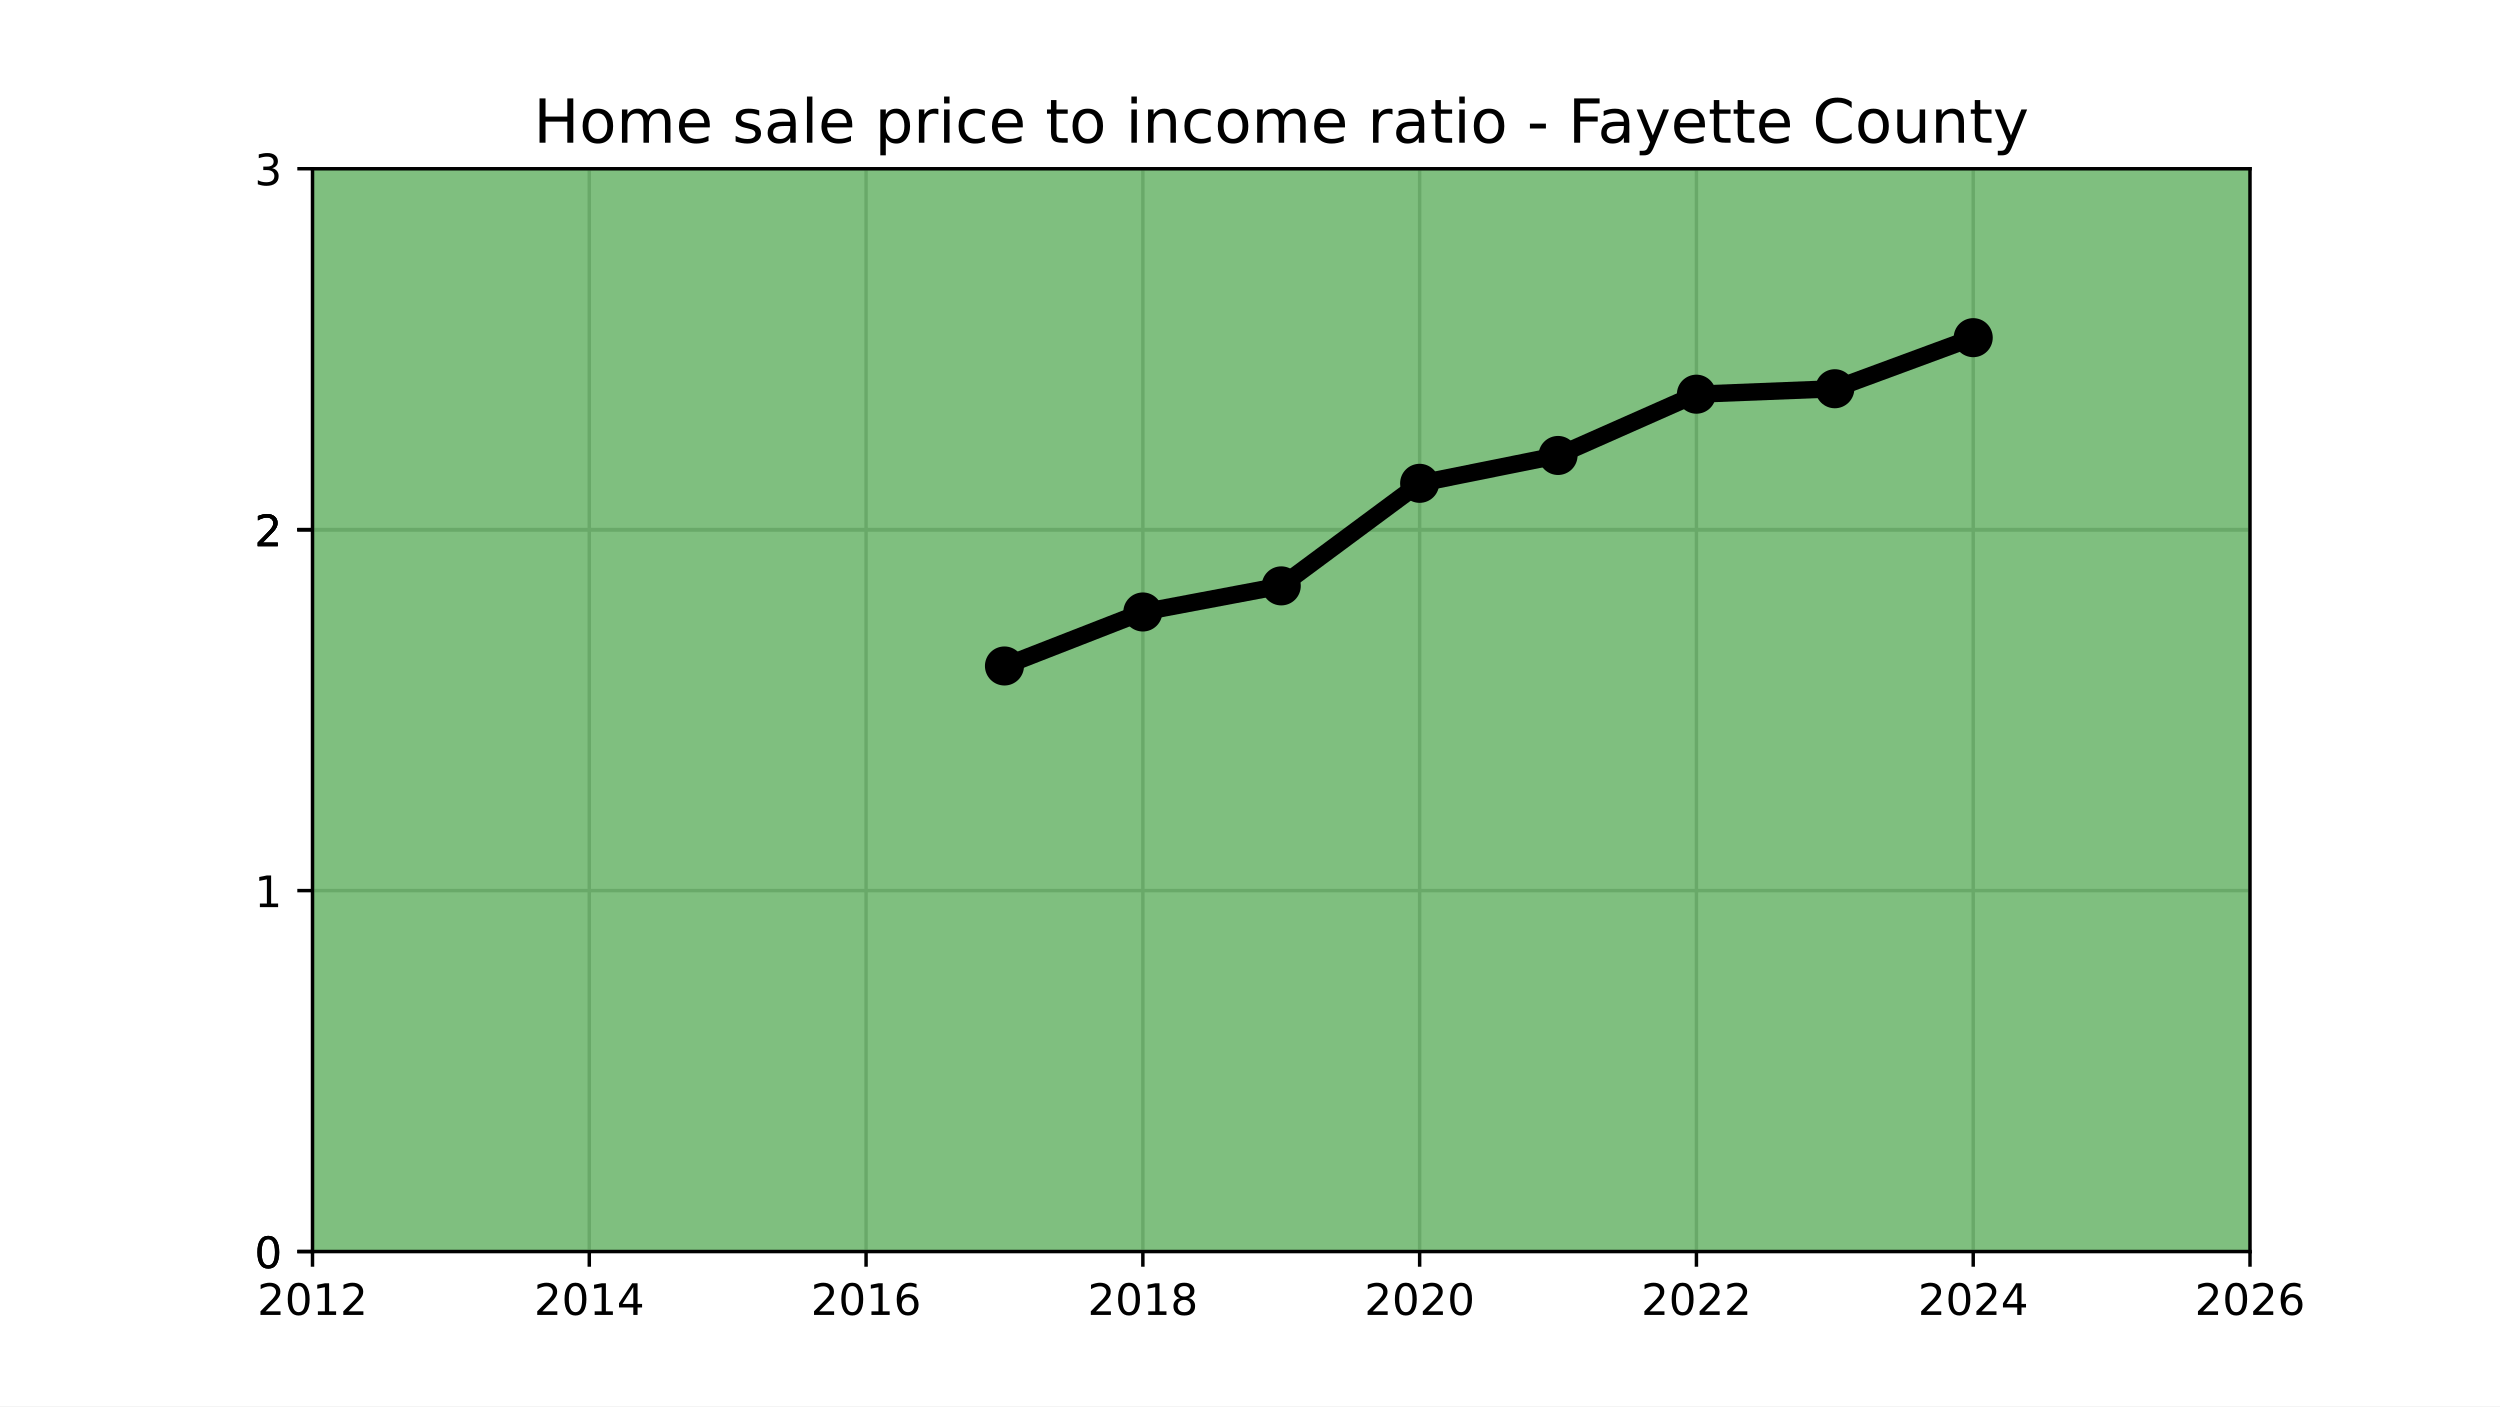
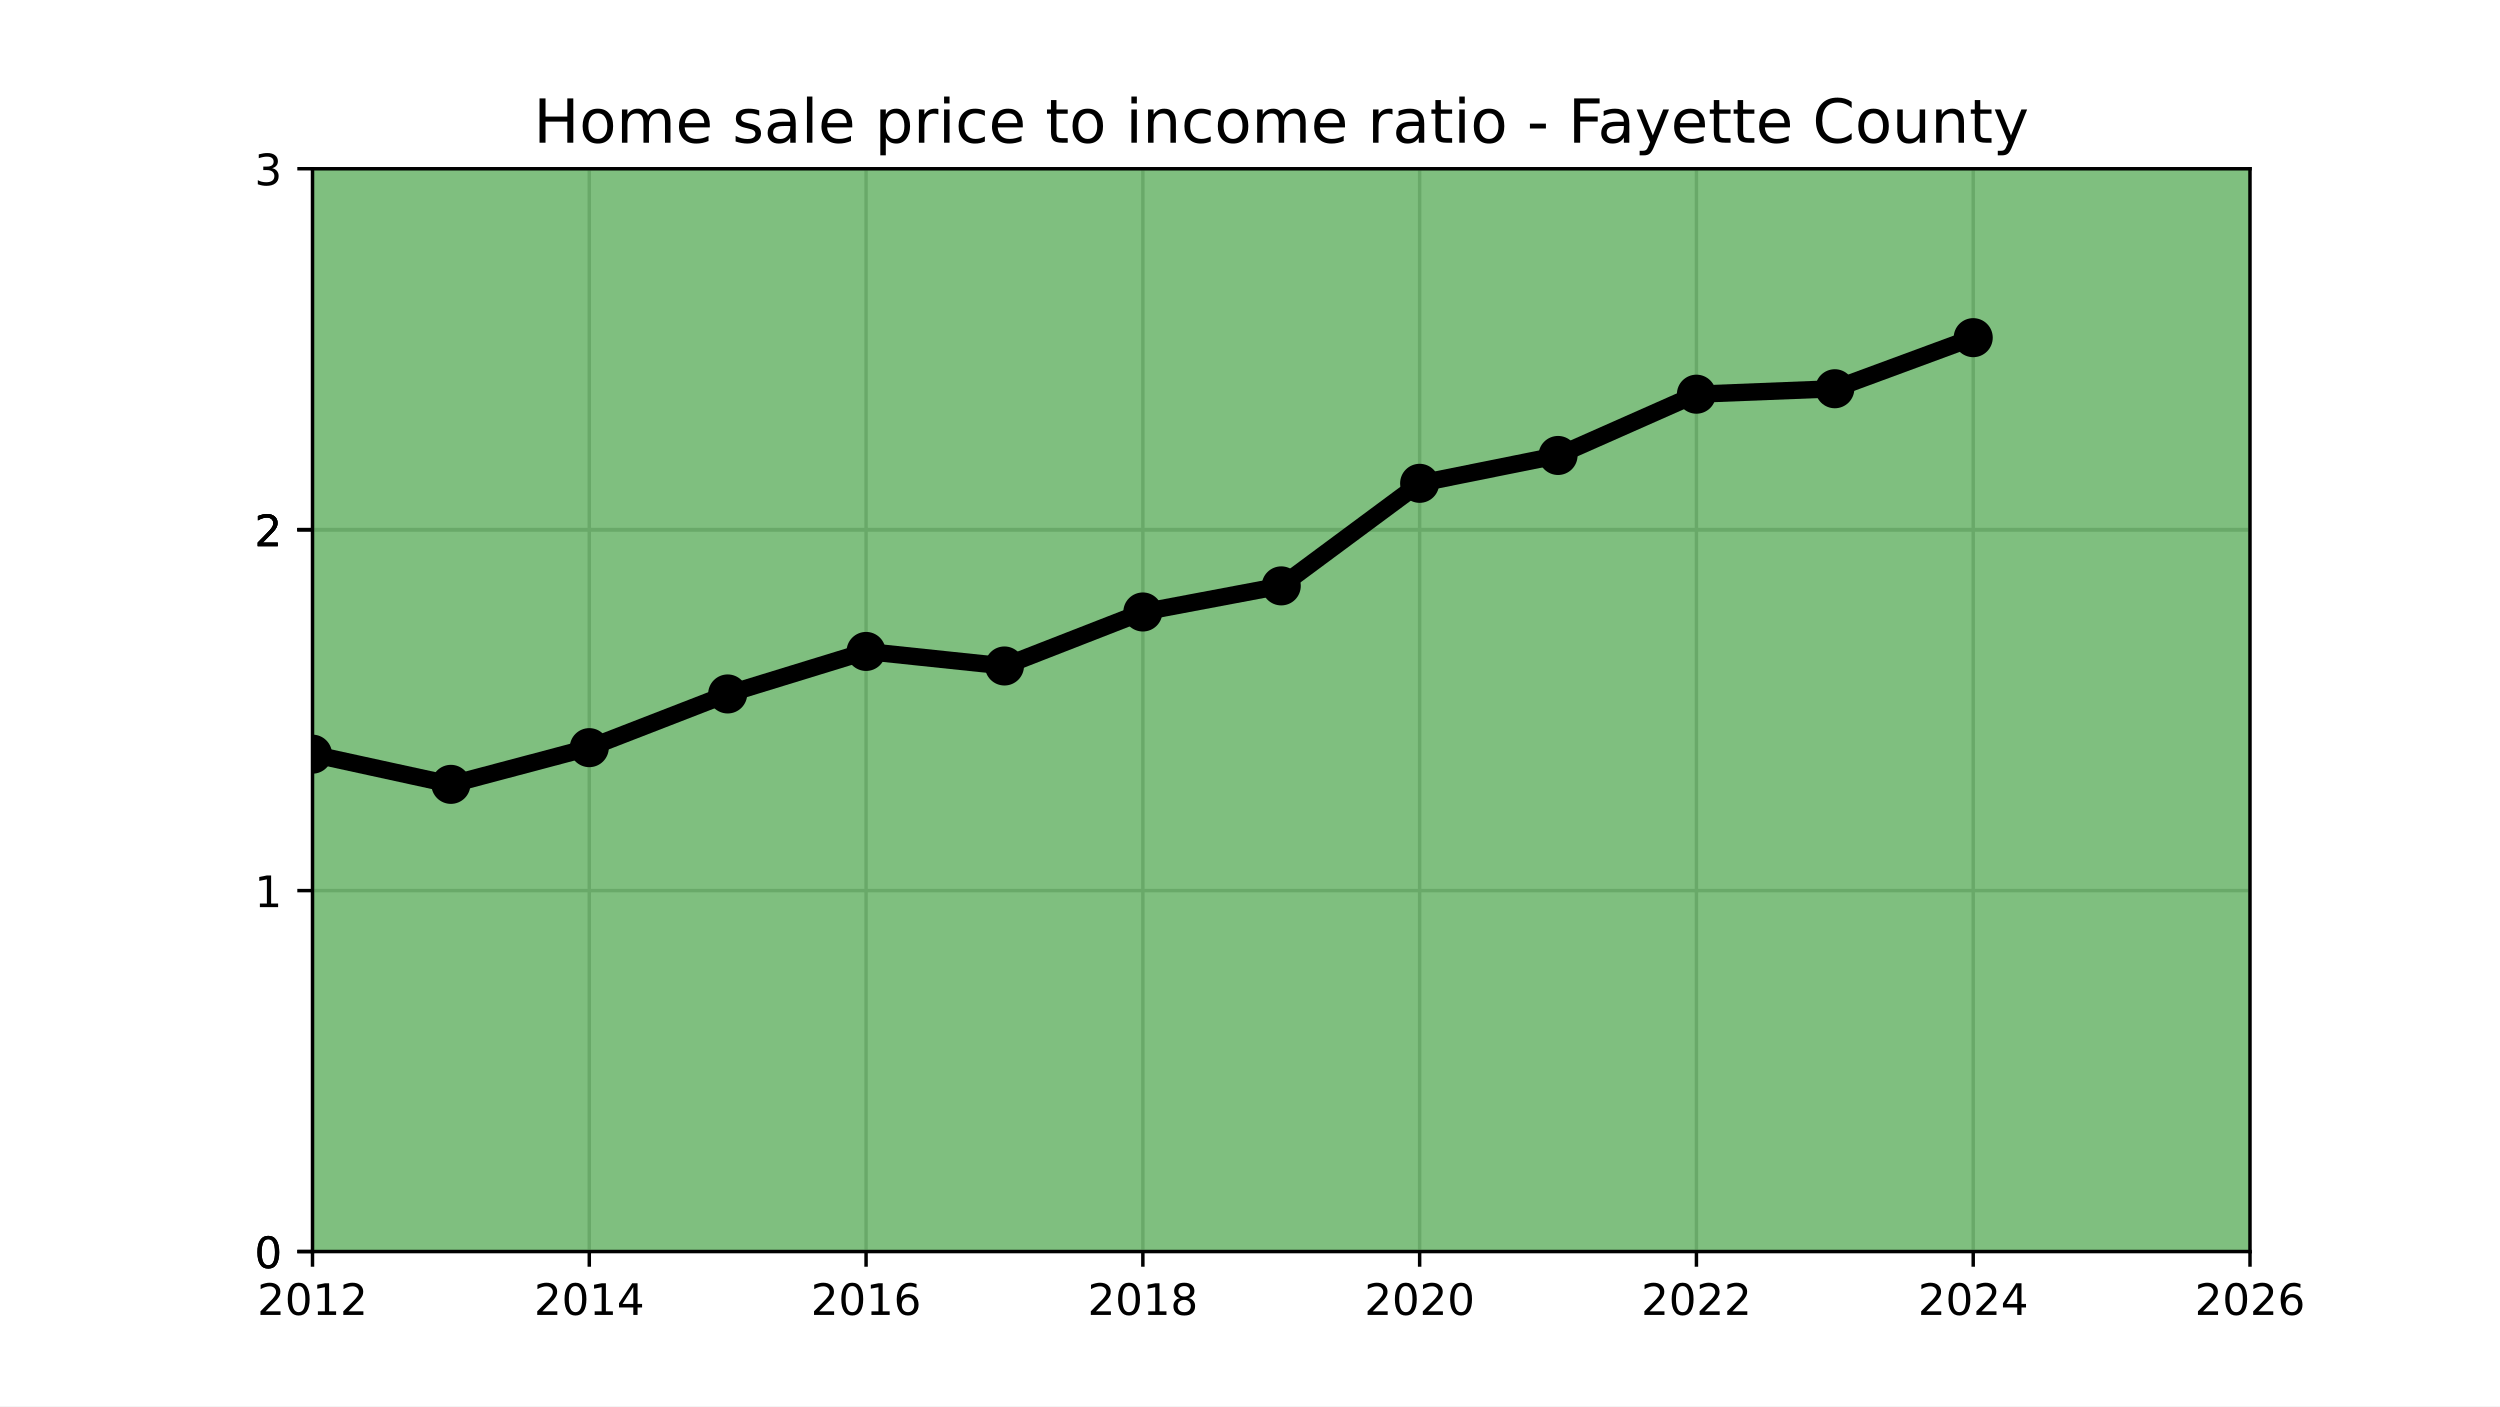
<svg xmlns="http://www.w3.org/2000/svg" xmlns:xlink="http://www.w3.org/1999/xlink" width="576pt" height="324pt" viewBox="0 0 576 324" version="1.1">
  <defs>
    <style type="text/css">*{stroke-linejoin: round; stroke-linecap: butt}</style>
  </defs>
  <g id="figure_1">
    <g id="patch_1">
      <path d="M 0 324  L 576 324  L 576 0  L 0 0  z " style="fill: #ffffff" />
    </g>
    <g id="axes_1">
      <g id="patch_2">
        <path d="M 72 288.36  L 518.4 288.36  L 518.4 38.88  L 72 38.88  z " style="fill: #ffffff" />
      </g>
      <g id="matplotlib.axis_1">
        <g id="xtick_1">
          <g id="line2d_1">
-             <path d="M 72 288.36  L 72 38.88  " clip-path="url(#pbf978466c7)" style="fill: none; stroke: #d3d3d3; stroke-width: 0.8; stroke-linecap: square" />
+             <path d="M 72 288.36  L 72 38.88  " clip-path="url(#p68080eef6f)" style="fill: none; stroke: #d3d3d3; stroke-width: 0.8; stroke-linecap: square" />
          </g>
          <g id="line2d_2">
            <defs>
-               <path id="mbe7b3b88c8" d="M 0 0  L 0 3.5  " style="stroke: #000000; stroke-width: 0.8" />
+               <path id="m13635eb802" d="M 0 0  L 0 3.5  " style="stroke: #000000; stroke-width: 0.8" />
            </defs>
            <g>
-               <use xlink:href="#mbe7b3b88c8" x="72" y="288.36" style="stroke: #000000; stroke-width: 0.8" />
+               <use xlink:href="#m13635eb802" x="72" y="288.36" style="stroke: #000000; stroke-width: 0.8" />
            </g>
          </g>
          <g id="text_1">
            <g transform="translate(59.275 302.9584) scale(0.1 -0.1)">
              <defs>
                <path id="DejaVuSans-32" d="M 1228 531  L 3431 531  L 3431 0  L 469 0  L 469 531  Q 828 903 1448 1529  Q 2069 2156 2228 2338  Q 2531 2678 2651 2914  Q 2772 3150 2772 3378  Q 2772 3750 2511 3984  Q 2250 4219 1831 4219  Q 1534 4219 1204 4116  Q 875 4013 500 3803  L 500 4441  Q 881 4594 1212 4672  Q 1544 4750 1819 4750  Q 2544 4750 2975 4387  Q 3406 4025 3406 3419  Q 3406 3131 3298 2873  Q 3191 2616 2906 2266  Q 2828 2175 2409 1742  Q 1991 1309 1228 531  z " transform="scale(0.015625)" />
                <path id="DejaVuSans-30" d="M 2034 4250  Q 1547 4250 1301 3770  Q 1056 3291 1056 2328  Q 1056 1369 1301 889  Q 1547 409 2034 409  Q 2525 409 2770 889  Q 3016 1369 3016 2328  Q 3016 3291 2770 3770  Q 2525 4250 2034 4250  z M 2034 4750  Q 2819 4750 3233 4129  Q 3647 3509 3647 2328  Q 3647 1150 3233 529  Q 2819 -91 2034 -91  Q 1250 -91 836 529  Q 422 1150 422 2328  Q 422 3509 836 4129  Q 1250 4750 2034 4750  z " transform="scale(0.015625)" />
                <path id="DejaVuSans-31" d="M 794 531  L 1825 531  L 1825 4091  L 703 3866  L 703 4441  L 1819 4666  L 2450 4666  L 2450 531  L 3481 531  L 3481 0  L 794 0  L 794 531  z " transform="scale(0.015625)" />
              </defs>
              <use xlink:href="#DejaVuSans-32" />
              <use xlink:href="#DejaVuSans-30" transform="translate(63.62305 0)" />
              <use xlink:href="#DejaVuSans-31" transform="translate(127.2461 0)" />
              <use xlink:href="#DejaVuSans-32" transform="translate(190.8691 0)" />
            </g>
          </g>
        </g>
        <g id="xtick_2">
          <g id="line2d_3">
-             <path d="M 135.771 288.36  L 135.771 38.88  " clip-path="url(#pbf978466c7)" style="fill: none; stroke: #d3d3d3; stroke-width: 0.8; stroke-linecap: square" />
+             <path d="M 135.771 288.36  L 135.771 38.88  " clip-path="url(#p68080eef6f)" style="fill: none; stroke: #d3d3d3; stroke-width: 0.8; stroke-linecap: square" />
          </g>
          <g id="line2d_4">
            <g>
-               <use xlink:href="#mbe7b3b88c8" x="135.771" y="288.36" style="stroke: #000000; stroke-width: 0.8" />
+               <use xlink:href="#m13635eb802" x="135.771" y="288.36" style="stroke: #000000; stroke-width: 0.8" />
            </g>
          </g>
          <g id="text_2">
            <g transform="translate(123.0464 302.9584) scale(0.1 -0.1)">
              <defs>
                <path id="DejaVuSans-34" d="M 2419 4116  L 825 1625  L 2419 1625  L 2419 4116  z M 2253 4666  L 3047 4666  L 3047 1625  L 3713 1625  L 3713 1100  L 3047 1100  L 3047 0  L 2419 0  L 2419 1100  L 313 1100  L 313 1709  L 2253 4666  z " transform="scale(0.015625)" />
              </defs>
              <use xlink:href="#DejaVuSans-32" />
              <use xlink:href="#DejaVuSans-30" transform="translate(63.62305 0)" />
              <use xlink:href="#DejaVuSans-31" transform="translate(127.2461 0)" />
              <use xlink:href="#DejaVuSans-34" transform="translate(190.8691 0)" />
            </g>
          </g>
        </g>
        <g id="xtick_3">
          <g id="line2d_5">
-             <path d="M 199.543 288.36  L 199.543 38.88  " clip-path="url(#pbf978466c7)" style="fill: none; stroke: #d3d3d3; stroke-width: 0.8; stroke-linecap: square" />
+             <path d="M 199.543 288.36  L 199.543 38.88  " clip-path="url(#p68080eef6f)" style="fill: none; stroke: #d3d3d3; stroke-width: 0.8; stroke-linecap: square" />
          </g>
          <g id="line2d_6">
            <g>
-               <use xlink:href="#mbe7b3b88c8" x="199.543" y="288.36" style="stroke: #000000; stroke-width: 0.8" />
+               <use xlink:href="#m13635eb802" x="199.543" y="288.36" style="stroke: #000000; stroke-width: 0.8" />
            </g>
          </g>
          <g id="text_3">
            <g transform="translate(186.8179 302.9584) scale(0.1 -0.1)">
              <defs>
                <path id="DejaVuSans-36" d="M 2113 2584  Q 1688 2584 1439 2293  Q 1191 2003 1191 1497  Q 1191 994 1439 701  Q 1688 409 2113 409  Q 2538 409 2786 701  Q 3034 994 3034 1497  Q 3034 2003 2786 2293  Q 2538 2584 2113 2584  z M 3366 4563  L 3366 3988  Q 3128 4100 2886 4159  Q 2644 4219 2406 4219  Q 1781 4219 1451 3797  Q 1122 3375 1075 2522  Q 1259 2794 1537 2939  Q 1816 3084 2150 3084  Q 2853 3084 3261 2657  Q 3669 2231 3669 1497  Q 3669 778 3244 343  Q 2819 -91 2113 -91  Q 1303 -91 875 529  Q 447 1150 447 2328  Q 447 3434 972 4092  Q 1497 4750 2381 4750  Q 2619 4750 2861 4703  Q 3103 4656 3366 4563  z " transform="scale(0.015625)" />
              </defs>
              <use xlink:href="#DejaVuSans-32" />
              <use xlink:href="#DejaVuSans-30" transform="translate(63.62305 0)" />
              <use xlink:href="#DejaVuSans-31" transform="translate(127.2461 0)" />
              <use xlink:href="#DejaVuSans-36" transform="translate(190.8691 0)" />
            </g>
          </g>
        </g>
        <g id="xtick_4">
          <g id="line2d_7">
-             <path d="M 263.314 288.36  L 263.314 38.88  " clip-path="url(#pbf978466c7)" style="fill: none; stroke: #d3d3d3; stroke-width: 0.8; stroke-linecap: square" />
+             <path d="M 263.314 288.36  L 263.314 38.88  " clip-path="url(#p68080eef6f)" style="fill: none; stroke: #d3d3d3; stroke-width: 0.8; stroke-linecap: square" />
          </g>
          <g id="line2d_8">
            <g>
-               <use xlink:href="#mbe7b3b88c8" x="263.314" y="288.36" style="stroke: #000000; stroke-width: 0.8" />
+               <use xlink:href="#m13635eb802" x="263.314" y="288.36" style="stroke: #000000; stroke-width: 0.8" />
            </g>
          </g>
          <g id="text_4">
            <g transform="translate(250.5893 302.9584) scale(0.1 -0.1)">
              <defs>
                <path id="DejaVuSans-38" d="M 2034 2216  Q 1584 2216 1326 1975  Q 1069 1734 1069 1313  Q 1069 891 1326 650  Q 1584 409 2034 409  Q 2484 409 2743 651  Q 3003 894 3003 1313  Q 3003 1734 2745 1975  Q 2488 2216 2034 2216  z M 1403 2484  Q 997 2584 770 2862  Q 544 3141 544 3541  Q 544 4100 942 4425  Q 1341 4750 2034 4750  Q 2731 4750 3128 4425  Q 3525 4100 3525 3541  Q 3525 3141 3298 2862  Q 3072 2584 2669 2484  Q 3125 2378 3379 2068  Q 3634 1759 3634 1313  Q 3634 634 3220 271  Q 2806 -91 2034 -91  Q 1263 -91 848 271  Q 434 634 434 1313  Q 434 1759 690 2068  Q 947 2378 1403 2484  z M 1172 3481  Q 1172 3119 1398 2916  Q 1625 2713 2034 2713  Q 2441 2713 2670 2916  Q 2900 3119 2900 3481  Q 2900 3844 2670 4047  Q 2441 4250 2034 4250  Q 1625 4250 1398 4047  Q 1172 3844 1172 3481  z " transform="scale(0.015625)" />
              </defs>
              <use xlink:href="#DejaVuSans-32" />
              <use xlink:href="#DejaVuSans-30" transform="translate(63.62305 0)" />
              <use xlink:href="#DejaVuSans-31" transform="translate(127.2461 0)" />
              <use xlink:href="#DejaVuSans-38" transform="translate(190.8691 0)" />
            </g>
          </g>
        </g>
        <g id="xtick_5">
          <g id="line2d_9">
-             <path d="M 327.086 288.36  L 327.086 38.88  " clip-path="url(#pbf978466c7)" style="fill: none; stroke: #d3d3d3; stroke-width: 0.8; stroke-linecap: square" />
+             <path d="M 327.086 288.36  L 327.086 38.88  " clip-path="url(#p68080eef6f)" style="fill: none; stroke: #d3d3d3; stroke-width: 0.8; stroke-linecap: square" />
          </g>
          <g id="line2d_10">
            <g>
-               <use xlink:href="#mbe7b3b88c8" x="327.086" y="288.36" style="stroke: #000000; stroke-width: 0.8" />
+               <use xlink:href="#m13635eb802" x="327.086" y="288.36" style="stroke: #000000; stroke-width: 0.8" />
            </g>
          </g>
          <g id="text_5">
            <g transform="translate(314.3607 302.9584) scale(0.1 -0.1)">
              <use xlink:href="#DejaVuSans-32" />
              <use xlink:href="#DejaVuSans-30" transform="translate(63.62305 0)" />
              <use xlink:href="#DejaVuSans-32" transform="translate(127.2461 0)" />
              <use xlink:href="#DejaVuSans-30" transform="translate(190.8691 0)" />
            </g>
          </g>
        </g>
        <g id="xtick_6">
          <g id="line2d_11">
-             <path d="M 390.857 288.36  L 390.857 38.88  " clip-path="url(#pbf978466c7)" style="fill: none; stroke: #d3d3d3; stroke-width: 0.8; stroke-linecap: square" />
+             <path d="M 390.857 288.36  L 390.857 38.88  " clip-path="url(#p68080eef6f)" style="fill: none; stroke: #d3d3d3; stroke-width: 0.8; stroke-linecap: square" />
          </g>
          <g id="line2d_12">
            <g>
-               <use xlink:href="#mbe7b3b88c8" x="390.857" y="288.36" style="stroke: #000000; stroke-width: 0.8" />
+               <use xlink:href="#m13635eb802" x="390.857" y="288.36" style="stroke: #000000; stroke-width: 0.8" />
            </g>
          </g>
          <g id="text_6">
            <g transform="translate(378.1321 302.9584) scale(0.1 -0.1)">
              <use xlink:href="#DejaVuSans-32" />
              <use xlink:href="#DejaVuSans-30" transform="translate(63.62305 0)" />
              <use xlink:href="#DejaVuSans-32" transform="translate(127.2461 0)" />
              <use xlink:href="#DejaVuSans-32" transform="translate(190.8691 0)" />
            </g>
          </g>
        </g>
        <g id="xtick_7">
          <g id="line2d_13">
-             <path d="M 454.629 288.36  L 454.629 38.88  " clip-path="url(#pbf978466c7)" style="fill: none; stroke: #d3d3d3; stroke-width: 0.8; stroke-linecap: square" />
+             <path d="M 454.629 288.36  L 454.629 38.88  " clip-path="url(#p68080eef6f)" style="fill: none; stroke: #d3d3d3; stroke-width: 0.8; stroke-linecap: square" />
          </g>
          <g id="line2d_14">
            <g>
-               <use xlink:href="#mbe7b3b88c8" x="454.629" y="288.36" style="stroke: #000000; stroke-width: 0.8" />
+               <use xlink:href="#m13635eb802" x="454.629" y="288.36" style="stroke: #000000; stroke-width: 0.8" />
            </g>
          </g>
          <g id="text_7">
            <g transform="translate(441.9036 302.9584) scale(0.1 -0.1)">
              <use xlink:href="#DejaVuSans-32" />
              <use xlink:href="#DejaVuSans-30" transform="translate(63.62305 0)" />
              <use xlink:href="#DejaVuSans-32" transform="translate(127.2461 0)" />
              <use xlink:href="#DejaVuSans-34" transform="translate(190.8691 0)" />
            </g>
          </g>
        </g>
        <g id="xtick_8">
          <g id="line2d_15">
-             <path d="M 518.4 288.36  L 518.4 38.88  " clip-path="url(#pbf978466c7)" style="fill: none; stroke: #d3d3d3; stroke-width: 0.8; stroke-linecap: square" />
+             <path d="M 518.4 288.36  L 518.4 38.88  " clip-path="url(#p68080eef6f)" style="fill: none; stroke: #d3d3d3; stroke-width: 0.8; stroke-linecap: square" />
          </g>
          <g id="line2d_16">
            <g>
-               <use xlink:href="#mbe7b3b88c8" x="518.4" y="288.36" style="stroke: #000000; stroke-width: 0.8" />
+               <use xlink:href="#m13635eb802" x="518.4" y="288.36" style="stroke: #000000; stroke-width: 0.8" />
            </g>
          </g>
          <g id="text_8">
            <g transform="translate(505.675 302.9584) scale(0.1 -0.1)">
              <use xlink:href="#DejaVuSans-32" />
              <use xlink:href="#DejaVuSans-30" transform="translate(63.62305 0)" />
              <use xlink:href="#DejaVuSans-32" transform="translate(127.2461 0)" />
              <use xlink:href="#DejaVuSans-36" transform="translate(190.8691 0)" />
            </g>
          </g>
        </g>
      </g>
      <g id="matplotlib.axis_2">
        <g id="ytick_1">
          <g id="line2d_17">
-             <path d="M 72 288.36  L 518.4 288.36  " clip-path="url(#pbf978466c7)" style="fill: none; stroke: #d3d3d3; stroke-width: 0.8; stroke-linecap: square" />
+             <path d="M 72 288.36  L 518.4 288.36  " clip-path="url(#p68080eef6f)" style="fill: none; stroke: #d3d3d3; stroke-width: 0.8; stroke-linecap: square" />
          </g>
          <g id="line2d_18">
            <defs>
-               <path id="mc6ea966df7" d="M 0 0  L -3.5 0  " style="stroke: #000000; stroke-width: 0.8" />
+               <path id="m7201a63206" d="M 0 0  L -3.5 0  " style="stroke: #000000; stroke-width: 0.8" />
            </defs>
            <g>
-               <use xlink:href="#mc6ea966df7" x="72" y="288.36" style="stroke: #000000; stroke-width: 0.8" />
+               <use xlink:href="#m7201a63206" x="72" y="288.36" style="stroke: #000000; stroke-width: 0.8" />
            </g>
          </g>
          <g id="text_9">
            <g transform="translate(58.6375 292.1592) scale(0.1 -0.1)">
              <use xlink:href="#DejaVuSans-30" />
            </g>
          </g>
        </g>
        <g id="ytick_2">
          <g id="line2d_19">
-             <path d="M 72 288.36  L 518.4 288.36  " clip-path="url(#pbf978466c7)" style="fill: none; stroke: #d3d3d3; stroke-width: 0.8; stroke-linecap: square" />
+             <path d="M 72 288.36  L 518.4 288.36  " clip-path="url(#p68080eef6f)" style="fill: none; stroke: #d3d3d3; stroke-width: 0.8; stroke-linecap: square" />
          </g>
          <g id="line2d_20">
            <g>
-               <use xlink:href="#mc6ea966df7" x="72" y="288.36" style="stroke: #000000; stroke-width: 0.8" />
+               <use xlink:href="#m7201a63206" x="72" y="288.36" style="stroke: #000000; stroke-width: 0.8" />
            </g>
          </g>
          <g id="text_10">
            <g transform="translate(58.6375 292.1592) scale(0.1 -0.1)">
              <use xlink:href="#DejaVuSans-30" />
            </g>
          </g>
        </g>
        <g id="ytick_3">
          <g id="line2d_21">
-             <path d="M 72 205.2  L 518.4 205.2  " clip-path="url(#pbf978466c7)" style="fill: none; stroke: #d3d3d3; stroke-width: 0.8; stroke-linecap: square" />
+             <path d="M 72 205.2  L 518.4 205.2  " clip-path="url(#p68080eef6f)" style="fill: none; stroke: #d3d3d3; stroke-width: 0.8; stroke-linecap: square" />
          </g>
          <g id="line2d_22">
            <g>
-               <use xlink:href="#mc6ea966df7" x="72" y="205.2" style="stroke: #000000; stroke-width: 0.8" />
+               <use xlink:href="#m7201a63206" x="72" y="205.2" style="stroke: #000000; stroke-width: 0.8" />
            </g>
          </g>
          <g id="text_11">
            <g transform="translate(58.6375 208.9992) scale(0.1 -0.1)">
              <use xlink:href="#DejaVuSans-31" />
            </g>
          </g>
        </g>
        <g id="ytick_4">
          <g id="line2d_23">
-             <path d="M 72 122.04  L 518.4 122.04  " clip-path="url(#pbf978466c7)" style="fill: none; stroke: #d3d3d3; stroke-width: 0.8; stroke-linecap: square" />
+             <path d="M 72 122.04  L 518.4 122.04  " clip-path="url(#p68080eef6f)" style="fill: none; stroke: #d3d3d3; stroke-width: 0.8; stroke-linecap: square" />
          </g>
          <g id="line2d_24">
            <g>
-               <use xlink:href="#mc6ea966df7" x="72" y="122.04" style="stroke: #000000; stroke-width: 0.8" />
+               <use xlink:href="#m7201a63206" x="72" y="122.04" style="stroke: #000000; stroke-width: 0.8" />
            </g>
          </g>
          <g id="text_12">
            <g transform="translate(58.6375 125.8392) scale(0.1 -0.1)">
              <use xlink:href="#DejaVuSans-32" />
            </g>
          </g>
        </g>
        <g id="ytick_5">
          <g id="line2d_25">
-             <path d="M 72 122.04  L 518.4 122.04  " clip-path="url(#pbf978466c7)" style="fill: none; stroke: #d3d3d3; stroke-width: 0.8; stroke-linecap: square" />
+             <path d="M 72 122.04  L 518.4 122.04  " clip-path="url(#p68080eef6f)" style="fill: none; stroke: #d3d3d3; stroke-width: 0.8; stroke-linecap: square" />
          </g>
          <g id="line2d_26">
            <g>
-               <use xlink:href="#mc6ea966df7" x="72" y="122.04" style="stroke: #000000; stroke-width: 0.8" />
+               <use xlink:href="#m7201a63206" x="72" y="122.04" style="stroke: #000000; stroke-width: 0.8" />
            </g>
          </g>
          <g id="text_13">
            <g transform="translate(58.6375 125.8392) scale(0.1 -0.1)">
              <use xlink:href="#DejaVuSans-32" />
            </g>
          </g>
        </g>
        <g id="ytick_6">
          <g id="line2d_27">
-             <path d="M 72 122.04  L 518.4 122.04  " clip-path="url(#pbf978466c7)" style="fill: none; stroke: #d3d3d3; stroke-width: 0.8; stroke-linecap: square" />
+             <path d="M 72 122.04  L 518.4 122.04  " clip-path="url(#p68080eef6f)" style="fill: none; stroke: #d3d3d3; stroke-width: 0.8; stroke-linecap: square" />
          </g>
          <g id="line2d_28">
            <g>
-               <use xlink:href="#mc6ea966df7" x="72" y="122.04" style="stroke: #000000; stroke-width: 0.8" />
+               <use xlink:href="#m7201a63206" x="72" y="122.04" style="stroke: #000000; stroke-width: 0.8" />
            </g>
          </g>
          <g id="text_14">
            <g transform="translate(58.6375 125.8392) scale(0.1 -0.1)">
              <use xlink:href="#DejaVuSans-32" />
            </g>
          </g>
        </g>
        <g id="ytick_7">
          <g id="line2d_29">
-             <path d="M 72 38.88  L 518.4 38.88  " clip-path="url(#pbf978466c7)" style="fill: none; stroke: #d3d3d3; stroke-width: 0.8; stroke-linecap: square" />
+             <path d="M 72 38.88  L 518.4 38.88  " clip-path="url(#p68080eef6f)" style="fill: none; stroke: #d3d3d3; stroke-width: 0.8; stroke-linecap: square" />
          </g>
          <g id="line2d_30">
            <g>
-               <use xlink:href="#mc6ea966df7" x="72" y="38.88" style="stroke: #000000; stroke-width: 0.8" />
+               <use xlink:href="#m7201a63206" x="72" y="38.88" style="stroke: #000000; stroke-width: 0.8" />
            </g>
          </g>
          <g id="text_15">
            <g transform="translate(58.6375 42.67922) scale(0.1 -0.1)">
              <defs>
                <path id="DejaVuSans-33" d="M 2597 2516  Q 3050 2419 3304 2112  Q 3559 1806 3559 1356  Q 3559 666 3084 287  Q 2609 -91 1734 -91  Q 1441 -91 1130 -33  Q 819 25 488 141  L 488 750  Q 750 597 1062 519  Q 1375 441 1716 441  Q 2309 441 2620 675  Q 2931 909 2931 1356  Q 2931 1769 2642 2001  Q 2353 2234 1838 2234  L 1294 2234  L 1294 2753  L 1863 2753  Q 2328 2753 2575 2939  Q 2822 3125 2822 3475  Q 2822 3834 2567 4026  Q 2313 4219 1838 4219  Q 1578 4219 1281 4162  Q 984 4106 628 3988  L 628 4550  Q 988 4650 1302 4700  Q 1616 4750 1894 4750  Q 2613 4750 3031 4423  Q 3450 4097 3450 3541  Q 3450 3153 3228 2886  Q 3006 2619 2597 2516  z " transform="scale(0.015625)" />
              </defs>
              <use xlink:href="#DejaVuSans-33" />
            </g>
          </g>
        </g>
      </g>
      <g id="FillBetweenPolyCollection_1">
-         <path d="M 72 38.88  L 72 288.36  L 103.886 288.36  L 135.771 288.36  L 167.657 288.36  L 199.543 288.36  L 231.429 288.36  L 263.314 288.36  L 295.2 288.36  L 327.086 288.36  L 358.971 288.36  L 390.857 288.36  L 422.743 288.36  L 454.629 288.36  L 486.514 288.36  L 518.4 288.36  L 518.4 38.88  L 518.4 38.88  L 486.514 38.88  L 454.629 38.88  L 422.743 38.88  L 390.857 38.88  L 358.971 38.88  L 327.086 38.88  L 295.2 38.88  L 263.314 38.88  L 231.429 38.88  L 199.543 38.88  L 167.657 38.88  L 135.771 38.88  L 103.886 38.88  L 72 38.88  z " clip-path="url(#pbf978466c7)" style="fill: #008000; fill-opacity: 0.5" />
+         <path d="M 72 38.88  L 72 288.36  L 103.886 288.36  L 135.771 288.36  L 167.657 288.36  L 199.543 288.36  L 231.429 288.36  L 263.314 288.36  L 295.2 288.36  L 327.086 288.36  L 358.971 288.36  L 390.857 288.36  L 422.743 288.36  L 454.629 288.36  L 486.514 288.36  L 518.4 288.36  L 518.4 38.88  L 518.4 38.88  L 486.514 38.88  L 454.629 38.88  L 422.743 38.88  L 390.857 38.88  L 358.971 38.88  L 327.086 38.88  L 295.2 38.88  L 263.314 38.88  L 231.429 38.88  L 199.543 38.88  L 167.657 38.88  L 135.771 38.88  L 103.886 38.88  L 72 38.88  z " clip-path="url(#p68080eef6f)" style="fill: #008000; fill-opacity: 0.5" />
      </g>
      <g id="line2d_31">
-         <path d="M 231.429 153.442  L 263.314 141.001  L 295.2 134.988  L 327.086 111.358  L 358.971 104.94  L 390.857 90.822  L 422.743 89.567  L 454.629 77.798  " clip-path="url(#pbf978466c7)" style="fill: none; stroke: #000000; stroke-width: 4; stroke-linecap: square" />
+         <path d="M 72 173.761  L 103.886 180.717  L 135.771 172.26  L 167.657 159.887  L 199.543 150.091  L 231.429 153.442  L 263.314 141.001  L 295.2 134.988  L 327.086 111.358  L 358.971 104.94  L 390.857 90.822  L 422.743 89.567  L 454.629 77.798  " clip-path="url(#p68080eef6f)" style="fill: none; stroke: #000000; stroke-width: 4; stroke-linecap: square" />
        <defs>
-           <path id="m4c44e703e6" d="M 0 4  C 1.061 4 2.078 3.579 2.828 2.828  C 3.579 2.078 4 1.061 4 0  C 4 -1.061 3.579 -2.078 2.828 -2.828  C 2.078 -3.579 1.061 -4 0 -4  C -1.061 -4 -2.078 -3.579 -2.828 -2.828  C -3.579 -2.078 -4 -1.061 -4 0  C -4 1.061 -3.579 2.078 -2.828 2.828  C -2.078 3.579 -1.061 4 0 4  z " style="stroke: #000000" />
+           <path id="m53ba1c3ae7" d="M 0 4  C 1.061 4 2.078 3.579 2.828 2.828  C 3.579 2.078 4 1.061 4 0  C 4 -1.061 3.579 -2.078 2.828 -2.828  C 2.078 -3.579 1.061 -4 0 -4  C -1.061 -4 -2.078 -3.579 -2.828 -2.828  C -3.579 -2.078 -4 -1.061 -4 0  C -4 1.061 -3.579 2.078 -2.828 2.828  C -2.078 3.579 -1.061 4 0 4  z " style="stroke: #000000" />
        </defs>
-         <g clip-path="url(#pbf978466c7)">
-           <use xlink:href="#m4c44e703e6" x="231.429" y="153.442" style="stroke: #000000" />
-           <use xlink:href="#m4c44e703e6" x="263.314" y="141.001" style="stroke: #000000" />
-           <use xlink:href="#m4c44e703e6" x="295.2" y="134.988" style="stroke: #000000" />
-           <use xlink:href="#m4c44e703e6" x="327.086" y="111.358" style="stroke: #000000" />
-           <use xlink:href="#m4c44e703e6" x="358.971" y="104.94" style="stroke: #000000" />
-           <use xlink:href="#m4c44e703e6" x="390.857" y="90.822" style="stroke: #000000" />
-           <use xlink:href="#m4c44e703e6" x="422.743" y="89.567" style="stroke: #000000" />
-           <use xlink:href="#m4c44e703e6" x="454.629" y="77.798" style="stroke: #000000" />
+         <g clip-path="url(#p68080eef6f)">
+           <use xlink:href="#m53ba1c3ae7" x="72" y="173.761" style="stroke: #000000" />
+           <use xlink:href="#m53ba1c3ae7" x="103.886" y="180.717" style="stroke: #000000" />
+           <use xlink:href="#m53ba1c3ae7" x="135.771" y="172.26" style="stroke: #000000" />
+           <use xlink:href="#m53ba1c3ae7" x="167.657" y="159.887" style="stroke: #000000" />
+           <use xlink:href="#m53ba1c3ae7" x="199.543" y="150.091" style="stroke: #000000" />
+           <use xlink:href="#m53ba1c3ae7" x="231.429" y="153.442" style="stroke: #000000" />
+           <use xlink:href="#m53ba1c3ae7" x="263.314" y="141.001" style="stroke: #000000" />
+           <use xlink:href="#m53ba1c3ae7" x="295.2" y="134.988" style="stroke: #000000" />
+           <use xlink:href="#m53ba1c3ae7" x="327.086" y="111.358" style="stroke: #000000" />
+           <use xlink:href="#m53ba1c3ae7" x="358.971" y="104.94" style="stroke: #000000" />
+           <use xlink:href="#m53ba1c3ae7" x="390.857" y="90.822" style="stroke: #000000" />
+           <use xlink:href="#m53ba1c3ae7" x="422.743" y="89.567" style="stroke: #000000" />
+           <use xlink:href="#m53ba1c3ae7" x="454.629" y="77.798" style="stroke: #000000" />
        </g>
      </g>
      <g id="patch_3">
        <path d="M 72 288.36  L 72 38.88  " style="fill: none; stroke: #000000; stroke-width: 0.8; stroke-linejoin: miter; stroke-linecap: square" />
      </g>
      <g id="patch_4">
        <path d="M 518.4 288.36  L 518.4 38.88  " style="fill: none; stroke: #000000; stroke-width: 0.8; stroke-linejoin: miter; stroke-linecap: square" />
      </g>
      <g id="patch_5">
        <path d="M 72 288.36  L 518.4 288.36  " style="fill: none; stroke: #000000; stroke-width: 0.8; stroke-linejoin: miter; stroke-linecap: square" />
      </g>
      <g id="patch_6">
        <path d="M 72 38.88  L 518.4 38.88  " style="fill: none; stroke: #000000; stroke-width: 0.8; stroke-linejoin: miter; stroke-linecap: square" />
      </g>
      <g id="text_16">
        <g transform="translate(122.9344 32.88) scale(0.14 -0.14)">
          <defs>
            <path id="DejaVuSans-48" d="M 628 4666  L 1259 4666  L 1259 2753  L 3553 2753  L 3553 4666  L 4184 4666  L 4184 0  L 3553 0  L 3553 2222  L 1259 2222  L 1259 0  L 628 0  L 628 4666  z " transform="scale(0.015625)" />
            <path id="DejaVuSans-6f" d="M 1959 3097  Q 1497 3097 1228 2736  Q 959 2375 959 1747  Q 959 1119 1226 758  Q 1494 397 1959 397  Q 2419 397 2687 759  Q 2956 1122 2956 1747  Q 2956 2369 2687 2733  Q 2419 3097 1959 3097  z M 1959 3584  Q 2709 3584 3137 3096  Q 3566 2609 3566 1747  Q 3566 888 3137 398  Q 2709 -91 1959 -91  Q 1206 -91 779 398  Q 353 888 353 1747  Q 353 2609 779 3096  Q 1206 3584 1959 3584  z " transform="scale(0.015625)" />
            <path id="DejaVuSans-6d" d="M 3328 2828  Q 3544 3216 3844 3400  Q 4144 3584 4550 3584  Q 5097 3584 5394 3201  Q 5691 2819 5691 2113  L 5691 0  L 5113 0  L 5113 2094  Q 5113 2597 4934 2840  Q 4756 3084 4391 3084  Q 3944 3084 3684 2787  Q 3425 2491 3425 1978  L 3425 0  L 2847 0  L 2847 2094  Q 2847 2600 2669 2842  Q 2491 3084 2119 3084  Q 1678 3084 1418 2786  Q 1159 2488 1159 1978  L 1159 0  L 581 0  L 581 3500  L 1159 3500  L 1159 2956  Q 1356 3278 1631 3431  Q 1906 3584 2284 3584  Q 2666 3584 2933 3390  Q 3200 3197 3328 2828  z " transform="scale(0.015625)" />
            <path id="DejaVuSans-65" d="M 3597 1894  L 3597 1613  L 953 1613  Q 991 1019 1311 708  Q 1631 397 2203 397  Q 2534 397 2845 478  Q 3156 559 3463 722  L 3463 178  Q 3153 47 2828 -22  Q 2503 -91 2169 -91  Q 1331 -91 842 396  Q 353 884 353 1716  Q 353 2575 817 3079  Q 1281 3584 2069 3584  Q 2775 3584 3186 3129  Q 3597 2675 3597 1894  z M 3022 2063  Q 3016 2534 2758 2815  Q 2500 3097 2075 3097  Q 1594 3097 1305 2825  Q 1016 2553 972 2059  L 3022 2063  z " transform="scale(0.015625)" />
            <path id="DejaVuSans-20" transform="scale(0.015625)" />
            <path id="DejaVuSans-73" d="M 2834 3397  L 2834 2853  Q 2591 2978 2328 3040  Q 2066 3103 1784 3103  Q 1356 3103 1142 2972  Q 928 2841 928 2578  Q 928 2378 1081 2264  Q 1234 2150 1697 2047  L 1894 2003  Q 2506 1872 2764 1633  Q 3022 1394 3022 966  Q 3022 478 2636 193  Q 2250 -91 1575 -91  Q 1294 -91 989 -36  Q 684 19 347 128  L 347 722  Q 666 556 975 473  Q 1284 391 1588 391  Q 1994 391 2212 530  Q 2431 669 2431 922  Q 2431 1156 2273 1281  Q 2116 1406 1581 1522  L 1381 1569  Q 847 1681 609 1914  Q 372 2147 372 2553  Q 372 3047 722 3315  Q 1072 3584 1716 3584  Q 2034 3584 2315 3537  Q 2597 3491 2834 3397  z " transform="scale(0.015625)" />
            <path id="DejaVuSans-61" d="M 2194 1759  Q 1497 1759 1228 1600  Q 959 1441 959 1056  Q 959 750 1161 570  Q 1363 391 1709 391  Q 2188 391 2477 730  Q 2766 1069 2766 1631  L 2766 1759  L 2194 1759  z M 3341 1997  L 3341 0  L 2766 0  L 2766 531  Q 2569 213 2275 61  Q 1981 -91 1556 -91  Q 1019 -91 701 211  Q 384 513 384 1019  Q 384 1609 779 1909  Q 1175 2209 1959 2209  L 2766 2209  L 2766 2266  Q 2766 2663 2505 2880  Q 2244 3097 1772 3097  Q 1472 3097 1187 3025  Q 903 2953 641 2809  L 641 3341  Q 956 3463 1253 3523  Q 1550 3584 1831 3584  Q 2591 3584 2966 3190  Q 3341 2797 3341 1997  z " transform="scale(0.015625)" />
            <path id="DejaVuSans-6c" d="M 603 4863  L 1178 4863  L 1178 0  L 603 0  L 603 4863  z " transform="scale(0.015625)" />
            <path id="DejaVuSans-70" d="M 1159 525  L 1159 -1331  L 581 -1331  L 581 3500  L 1159 3500  L 1159 2969  Q 1341 3281 1617 3432  Q 1894 3584 2278 3584  Q 2916 3584 3314 3078  Q 3713 2572 3713 1747  Q 3713 922 3314 415  Q 2916 -91 2278 -91  Q 1894 -91 1617 61  Q 1341 213 1159 525  z M 3116 1747  Q 3116 2381 2855 2742  Q 2594 3103 2138 3103  Q 1681 3103 1420 2742  Q 1159 2381 1159 1747  Q 1159 1113 1420 752  Q 1681 391 2138 391  Q 2594 391 2855 752  Q 3116 1113 3116 1747  z " transform="scale(0.015625)" />
            <path id="DejaVuSans-72" d="M 2631 2963  Q 2534 3019 2420 3045  Q 2306 3072 2169 3072  Q 1681 3072 1420 2755  Q 1159 2438 1159 1844  L 1159 0  L 581 0  L 581 3500  L 1159 3500  L 1159 2956  Q 1341 3275 1631 3429  Q 1922 3584 2338 3584  Q 2397 3584 2469 3576  Q 2541 3569 2628 3553  L 2631 2963  z " transform="scale(0.015625)" />
            <path id="DejaVuSans-69" d="M 603 3500  L 1178 3500  L 1178 0  L 603 0  L 603 3500  z M 603 4863  L 1178 4863  L 1178 4134  L 603 4134  L 603 4863  z " transform="scale(0.015625)" />
            <path id="DejaVuSans-63" d="M 3122 3366  L 3122 2828  Q 2878 2963 2633 3030  Q 2388 3097 2138 3097  Q 1578 3097 1268 2742  Q 959 2388 959 1747  Q 959 1106 1268 751  Q 1578 397 2138 397  Q 2388 397 2633 464  Q 2878 531 3122 666  L 3122 134  Q 2881 22 2623 -34  Q 2366 -91 2075 -91  Q 1284 -91 818 406  Q 353 903 353 1747  Q 353 2603 823 3093  Q 1294 3584 2113 3584  Q 2378 3584 2631 3529  Q 2884 3475 3122 3366  z " transform="scale(0.015625)" />
            <path id="DejaVuSans-74" d="M 1172 4494  L 1172 3500  L 2356 3500  L 2356 3053  L 1172 3053  L 1172 1153  Q 1172 725 1289 603  Q 1406 481 1766 481  L 2356 481  L 2356 0  L 1766 0  Q 1100 0 847 248  Q 594 497 594 1153  L 594 3053  L 172 3053  L 172 3500  L 594 3500  L 594 4494  L 1172 4494  z " transform="scale(0.015625)" />
            <path id="DejaVuSans-6e" d="M 3513 2113  L 3513 0  L 2938 0  L 2938 2094  Q 2938 2591 2744 2837  Q 2550 3084 2163 3084  Q 1697 3084 1428 2787  Q 1159 2491 1159 1978  L 1159 0  L 581 0  L 581 3500  L 1159 3500  L 1159 2956  Q 1366 3272 1645 3428  Q 1925 3584 2291 3584  Q 2894 3584 3203 3211  Q 3513 2838 3513 2113  z " transform="scale(0.015625)" />
            <path id="DejaVuSans-2d" d="M 313 2009  L 1997 2009  L 1997 1497  L 313 1497  L 313 2009  z " transform="scale(0.015625)" />
            <path id="DejaVuSans-46" d="M 628 4666  L 3309 4666  L 3309 4134  L 1259 4134  L 1259 2759  L 3109 2759  L 3109 2228  L 1259 2228  L 1259 0  L 628 0  L 628 4666  z " transform="scale(0.015625)" />
            <path id="DejaVuSans-79" d="M 2059 -325  Q 1816 -950 1584 -1140  Q 1353 -1331 966 -1331  L 506 -1331  L 506 -850  L 844 -850  Q 1081 -850 1212 -737  Q 1344 -625 1503 -206  L 1606 56  L 191 3500  L 800 3500  L 1894 763  L 2988 3500  L 3597 3500  L 2059 -325  z " transform="scale(0.015625)" />
            <path id="DejaVuSans-43" d="M 4122 4306  L 4122 3641  Q 3803 3938 3442 4084  Q 3081 4231 2675 4231  Q 1875 4231 1450 3742  Q 1025 3253 1025 2328  Q 1025 1406 1450 917  Q 1875 428 2675 428  Q 3081 428 3442 575  Q 3803 722 4122 1019  L 4122 359  Q 3791 134 3420 21  Q 3050 -91 2638 -91  Q 1578 -91 968 557  Q 359 1206 359 2328  Q 359 3453 968 4101  Q 1578 4750 2638 4750  Q 3056 4750 3426 4639  Q 3797 4528 4122 4306  z " transform="scale(0.015625)" />
            <path id="DejaVuSans-75" d="M 544 1381  L 544 3500  L 1119 3500  L 1119 1403  Q 1119 906 1312 657  Q 1506 409 1894 409  Q 2359 409 2629 706  Q 2900 1003 2900 1516  L 2900 3500  L 3475 3500  L 3475 0  L 2900 0  L 2900 538  Q 2691 219 2414 64  Q 2138 -91 1772 -91  Q 1169 -91 856 284  Q 544 659 544 1381  z M 1991 3584  L 1991 3584  z " transform="scale(0.015625)" />
          </defs>
          <use xlink:href="#DejaVuSans-48" />
          <use xlink:href="#DejaVuSans-6f" transform="translate(75.19531 0)" />
          <use xlink:href="#DejaVuSans-6d" transform="translate(136.377 0)" />
          <use xlink:href="#DejaVuSans-65" transform="translate(233.7891 0)" />
          <use xlink:href="#DejaVuSans-20" transform="translate(295.3125 0)" />
          <use xlink:href="#DejaVuSans-73" transform="translate(327.0996 0)" />
          <use xlink:href="#DejaVuSans-61" transform="translate(379.1992 0)" />
          <use xlink:href="#DejaVuSans-6c" transform="translate(440.4785 0)" />
          <use xlink:href="#DejaVuSans-65" transform="translate(468.2617 0)" />
          <use xlink:href="#DejaVuSans-20" transform="translate(529.7852 0)" />
          <use xlink:href="#DejaVuSans-70" transform="translate(561.5723 0)" />
          <use xlink:href="#DejaVuSans-72" transform="translate(625.0488 0)" />
          <use xlink:href="#DejaVuSans-69" transform="translate(666.1621 0)" />
          <use xlink:href="#DejaVuSans-63" transform="translate(693.9453 0)" />
          <use xlink:href="#DejaVuSans-65" transform="translate(748.9258 0)" />
          <use xlink:href="#DejaVuSans-20" transform="translate(810.4492 0)" />
          <use xlink:href="#DejaVuSans-74" transform="translate(842.2363 0)" />
          <use xlink:href="#DejaVuSans-6f" transform="translate(881.4453 0)" />
          <use xlink:href="#DejaVuSans-20" transform="translate(942.627 0)" />
          <use xlink:href="#DejaVuSans-69" transform="translate(974.4141 0)" />
          <use xlink:href="#DejaVuSans-6e" transform="translate(1002.197 0)" />
          <use xlink:href="#DejaVuSans-63" transform="translate(1065.576 0)" />
          <use xlink:href="#DejaVuSans-6f" transform="translate(1120.557 0)" />
          <use xlink:href="#DejaVuSans-6d" transform="translate(1181.738 0)" />
          <use xlink:href="#DejaVuSans-65" transform="translate(1279.15 0)" />
          <use xlink:href="#DejaVuSans-20" transform="translate(1340.674 0)" />
          <use xlink:href="#DejaVuSans-72" transform="translate(1372.461 0)" />
          <use xlink:href="#DejaVuSans-61" transform="translate(1413.574 0)" />
          <use xlink:href="#DejaVuSans-74" transform="translate(1474.854 0)" />
          <use xlink:href="#DejaVuSans-69" transform="translate(1514.062 0)" />
          <use xlink:href="#DejaVuSans-6f" transform="translate(1541.846 0)" />
          <use xlink:href="#DejaVuSans-20" transform="translate(1603.027 0)" />
          <use xlink:href="#DejaVuSans-2d" transform="translate(1634.814 0)" />
          <use xlink:href="#DejaVuSans-20" transform="translate(1670.898 0)" />
          <use xlink:href="#DejaVuSans-46" transform="translate(1702.686 0)" />
          <use xlink:href="#DejaVuSans-61" transform="translate(1751.08 0)" />
          <use xlink:href="#DejaVuSans-79" transform="translate(1812.359 0)" />
          <use xlink:href="#DejaVuSans-65" transform="translate(1871.539 0)" />
          <use xlink:href="#DejaVuSans-74" transform="translate(1933.062 0)" />
          <use xlink:href="#DejaVuSans-74" transform="translate(1972.271 0)" />
          <use xlink:href="#DejaVuSans-65" transform="translate(2011.48 0)" />
          <use xlink:href="#DejaVuSans-20" transform="translate(2073.004 0)" />
          <use xlink:href="#DejaVuSans-43" transform="translate(2104.791 0)" />
          <use xlink:href="#DejaVuSans-6f" transform="translate(2174.615 0)" />
          <use xlink:href="#DejaVuSans-75" transform="translate(2235.797 0)" />
          <use xlink:href="#DejaVuSans-6e" transform="translate(2299.176 0)" />
          <use xlink:href="#DejaVuSans-74" transform="translate(2362.555 0)" />
          <use xlink:href="#DejaVuSans-79" transform="translate(2401.764 0)" />
        </g>
      </g>
    </g>
  </g>
  <defs>
-     <clipPath id="pbf978466c7">
+     <clipPath id="p68080eef6f">
      <rect x="72" y="38.88" width="446.4" height="249.48" />
    </clipPath>
  </defs>
</svg>
